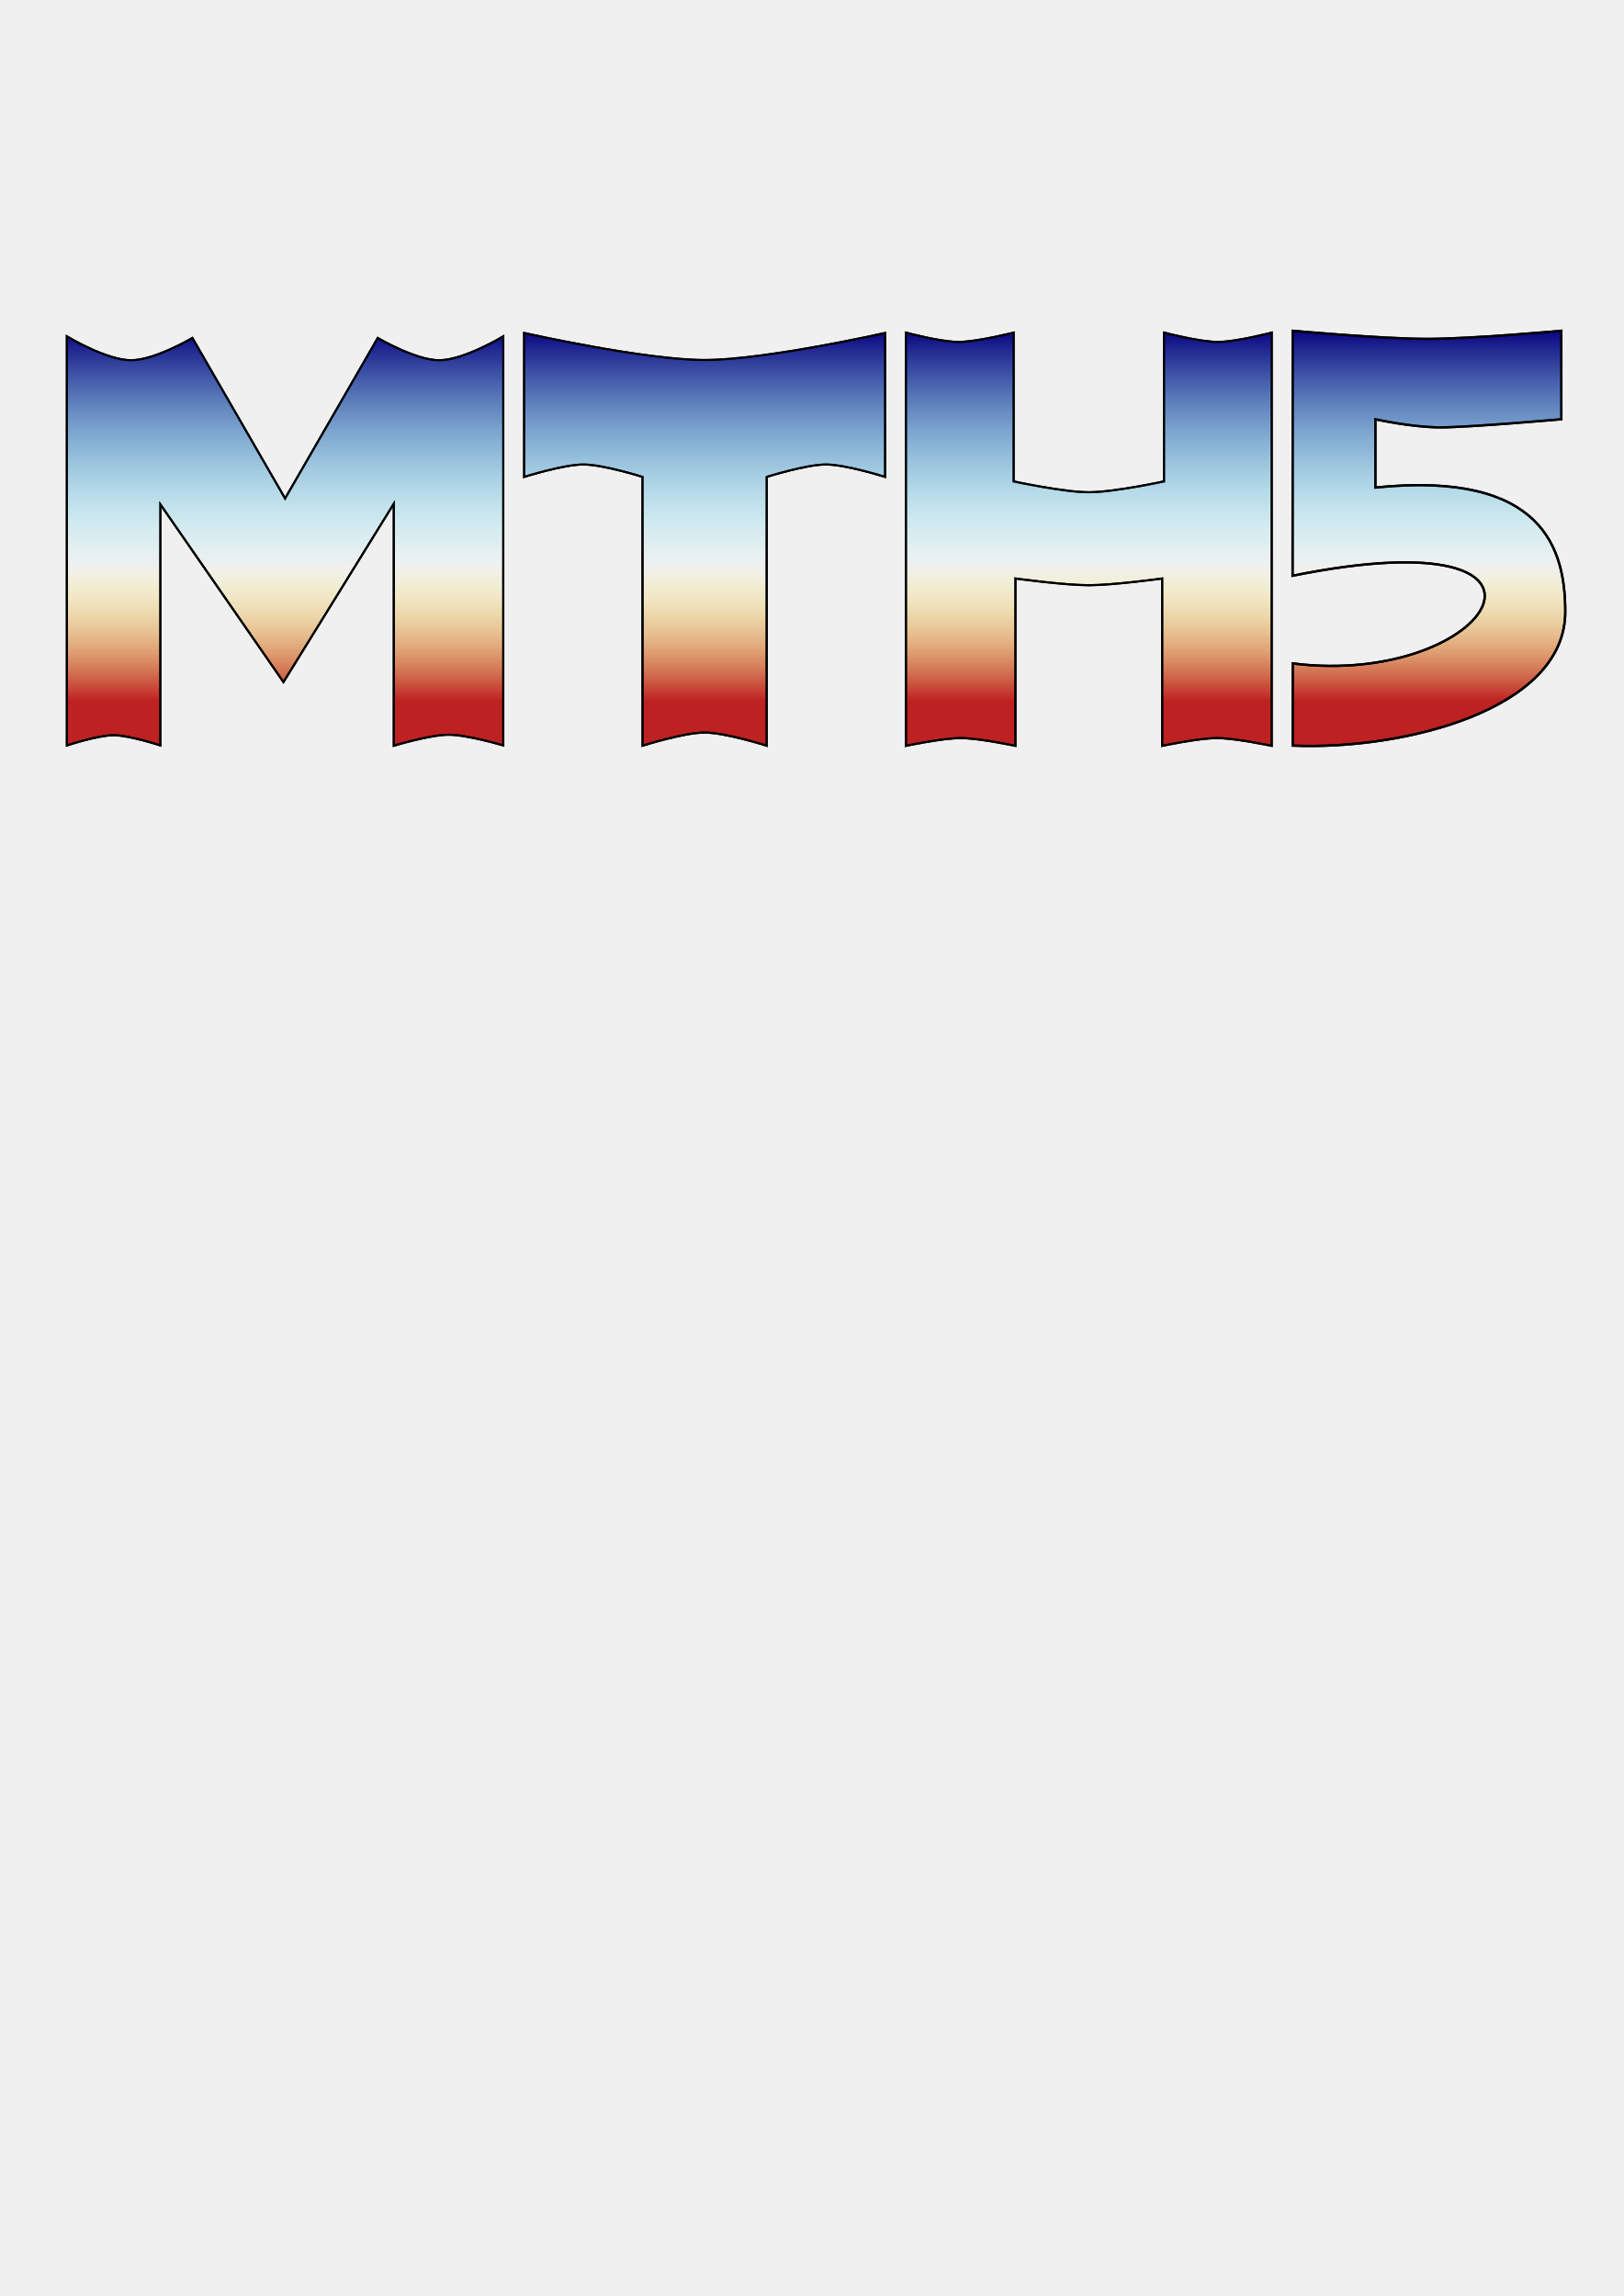
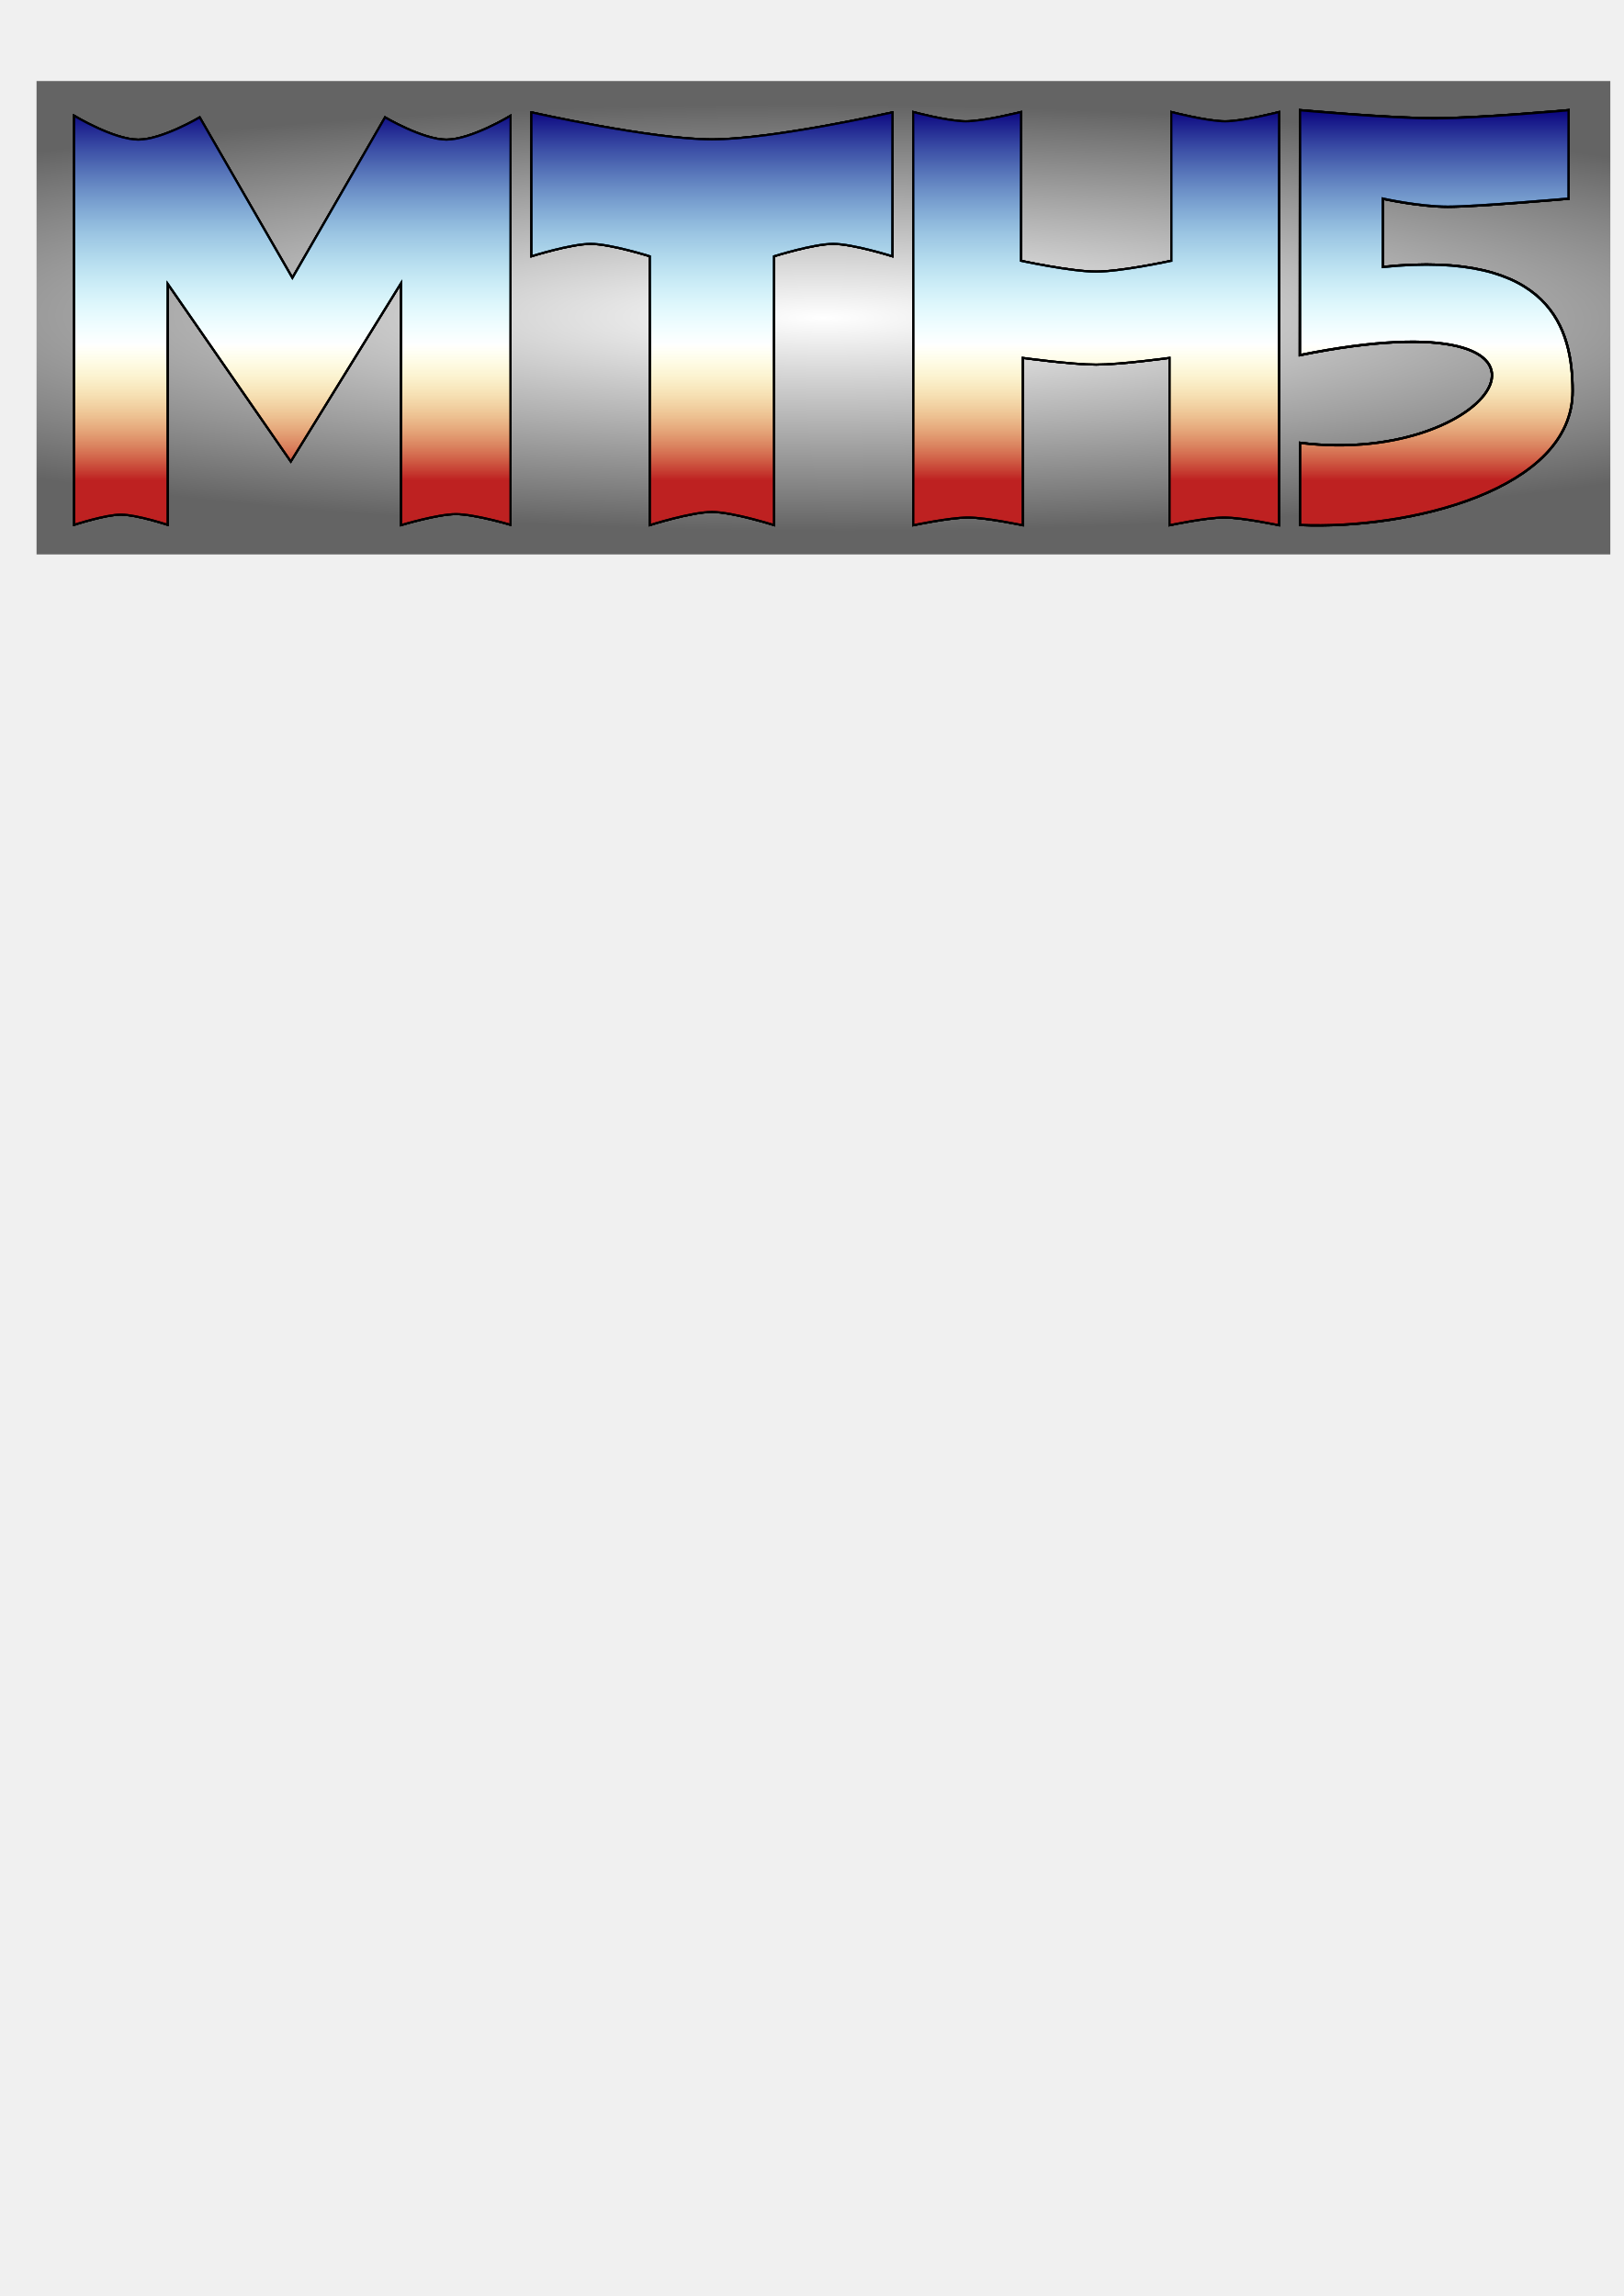
<svg xmlns="http://www.w3.org/2000/svg" xmlns:xlink="http://www.w3.org/1999/xlink" width="210mm" height="297mm" viewBox="0 0 210 297" version="1.1" id="svg8">
  <defs id="defs2">
+     <linearGradient id="linearGradient1622">
+       <stop style="stop-color:#ffffff;stop-opacity:1" offset="0" id="stop1618" />
+       <stop style="stop-color:#646464;stop-opacity:1" offset="1" id="stop1620" />
+     </linearGradient>
    <linearGradient id="linearGradient1383">
      <stop style="stop-color:#08007d;stop-opacity:1" offset="0" id="stop1379" />
      <stop style="stop-color:#49f7ff;stop-opacity:0" offset="1" id="stop1381" />
    </linearGradient>
    <linearGradient id="linearGradient1134">
      <stop id="stop1130" offset="0" style="stop-color:#08007d;stop-opacity:1" />
      <stop id="stop1132" offset="1" style="stop-color:#24d8ff;stop-opacity:0" />
    </linearGradient>
    <linearGradient id="linearGradient999">
      <stop style="stop-color:#be2121;stop-opacity:1" offset="0" id="stop995" />
      <stop style="stop-color:#ffff41;stop-opacity:0" offset="1" id="stop997" />
    </linearGradient>
    <linearGradient xlink:href="#linearGradient999" id="linearGradient1001" x1="99.697" y1="90.661" x2="99.697" y2="73.029" gradientUnits="userSpaceOnUse" />
    <linearGradient xlink:href="#linearGradient1134" id="linearGradient1120" x1="101.687" y1="42.612" x2="102.239" y2="67.936" gradientUnits="userSpaceOnUse" />
    <linearGradient xlink:href="#linearGradient1383" id="linearGradient1377" x1="104.144" y1="42.612" x2="104.144" y2="73.228" gradientUnits="userSpaceOnUse" />
    <linearGradient xlink:href="#linearGradient1383" id="linearGradient1385" gradientUnits="userSpaceOnUse" x1="104.144" y1="42.612" x2="104.144" y2="73.228" />
    <linearGradient xlink:href="#linearGradient1383" id="linearGradient1387" gradientUnits="userSpaceOnUse" x1="104.144" y1="42.612" x2="104.144" y2="73.228" />
    <linearGradient xlink:href="#linearGradient1383" id="linearGradient1389" gradientUnits="userSpaceOnUse" x1="104.144" y1="42.612" x2="104.144" y2="73.228" />
    <linearGradient xlink:href="#linearGradient1383" id="linearGradient1391" gradientUnits="userSpaceOnUse" x1="104.144" y1="42.612" x2="104.144" y2="73.228" />
+     <linearGradient xlink:href="#linearGradient999" id="linearGradient1409" gradientUnits="userSpaceOnUse" x1="99.697" y1="90.661" x2="99.697" y2="73.029" />
+     <linearGradient xlink:href="#linearGradient999" id="linearGradient1411" gradientUnits="userSpaceOnUse" x1="99.697" y1="90.661" x2="99.697" y2="73.029" />
+     <linearGradient xlink:href="#linearGradient999" id="linearGradient1413" gradientUnits="userSpaceOnUse" x1="99.697" y1="90.661" x2="99.697" y2="73.029" />
+     <linearGradient xlink:href="#linearGradient999" id="linearGradient1415" gradientUnits="userSpaceOnUse" x1="99.697" y1="90.661" x2="99.697" y2="73.029" />
+     <radialGradient xlink:href="#linearGradient1622" id="radialGradient1626" cx="106.117" cy="40.165" fx="106.117" fy="40.165" r="101.77" gradientTransform="matrix(1.551509,0.00499201,-8.7236309e-4,0.2711285,-58.10758,29.68017)" gradientUnits="userSpaceOnUse" />
  </defs>
  <g id="layer1">
+     <rect style="opacity:1;fill:url(#radialGradient1626);fill-opacity:1;stroke:none;stroke-width:0.106;stroke-linecap:round;stroke-linejoin:round;stroke-miterlimit:4;stroke-dasharray:none;stroke-dashoffset:0;stroke-opacity:1" id="rect1616" width="203.54" height="61.232" x="4.728" y="10.484" />
    <g id="g980-2" style="fill:url(#linearGradient1120);fill-opacity:1" />
-     <g id="g1403">
-       <g style="fill:url(#linearGradient1001);fill-opacity:1" id="g980">
-         <path style="fill:url(#linearGradient1001);fill-opacity:1;stroke:#000000;stroke-width:0.265px;stroke-linecap:butt;stroke-linejoin:miter;stroke-opacity:1" d="M 65.092,96.426 V 43.51 c 0,0 -5.104,3.09 -8.299,3.09 -3.055,0 -7.937,-2.881 -7.937,-2.881 L 36.87,64.48 24.883,43.719 c 0,0 -4.882,2.881 -7.937,2.881 -3.194,0 -8.299,-3.09 -8.299,-3.09 v 52.917 c 0,0 4.032,-1.323 6.048,-1.323 2.016,0 6.048,1.323 6.048,1.323 V 65.243 L 36.662,88.232 50.93,65.155 v 31.31 c 0,0 4.674,-1.416 7.081,-1.423 2.405,-0.006 7.081,1.384 7.081,1.384 z" id="path815" />
-         <path style="fill:url(#linearGradient1001);stroke:#000000;stroke-width:0.265px;stroke-linecap:butt;stroke-linejoin:miter;stroke-opacity:1;fill-opacity:1" d="M 114.47,43.074 V 61.689 c 0,0 -5.103,-1.606 -7.654,-1.606 -2.551,0 -7.654,1.606 -7.654,1.606 v 34.774 c 0,0 -5.355,-1.701 -8.032,-1.701 -2.677,0 -8.032,1.701 -8.032,1.701 V 61.689 c 0,0 -5.103,-1.606 -7.654,-1.606 -2.551,0 -7.654,1.606 -7.654,1.606 V 43.074 c 0,0 15.56,3.496 23.34,3.496 7.78,-10e-7 23.34,-3.496 23.34,-3.496 z" id="path832-6" />
-         <path style="fill:url(#linearGradient1001);stroke:#000000;stroke-width:0.265px;stroke-linecap:butt;stroke-linejoin:miter;stroke-opacity:1;fill-opacity:1" d="M 150.544,62.27 V 43.027 c 0,0 4.609,1.203 6.965,1.203 2.356,0 6.965,-1.203 6.965,-1.203 v 53.454 c 0,0 -4.722,-1.002 -7.083,-1.002 -2.361,0 -7.083,1.002 -7.083,1.002 V 74.832 c 0,0 -6.325,0.869 -9.488,0.869 -3.163,0 -9.488,-0.869 -9.488,-0.869 v 21.649 c 0,0 -4.722,-1.002 -7.083,-1.002 -2.361,0 -7.083,1.002 -7.083,1.002 V 43.027 c 0,0 4.409,1.191 6.765,1.203 2.356,0.011 7.166,-1.203 7.166,-1.203 v 19.243 c 0,0 6.482,1.403 9.723,1.403 3.241,0 9.723,-1.403 9.723,-1.403 z" id="path957-8" />
-         <path style="fill:url(#linearGradient1001);stroke:#000000;stroke-width:0.299px;stroke-linecap:butt;stroke-linejoin:miter;stroke-opacity:1;fill-opacity:1" d="m 201.933,42.791 c 0,0 -11.581,1.049 -17.371,1.049 -5.79,0 -17.371,-1.049 -17.371,-1.049 l -0.019,31.684 c 39.662,-8.005 25.909,14.555 0.019,11.347 v 10.626 c 14.095,0.615 35.298,-4.531 35.251,-17.354 -0.015,-7.932 -2.719,-18.257 -24.56,-16.027 l 0,-8.835 c 0,0 4.72,1.049 8.426,1.049 3.705,0 15.626,-1.049 15.626,-1.049 z" id="path974" />
+     <g id="g1606" transform="translate(0.3779762,-98.65179)">
+       <g style="fill:#ffffff" transform="translate(0.5669643,70.11458)" id="g1403-0">
+         <g id="g980-9" style="fill:#ffffff;fill-opacity:1">
+           <path id="path815-7" d="M 65.092,96.426 V 43.51 c 0,0 -5.104,3.09 -8.299,3.09 -3.055,0 -7.937,-2.881 -7.937,-2.881 L 36.87,64.48 24.883,43.719 c 0,0 -4.882,2.881 -7.937,2.881 -3.194,0 -8.299,-3.09 -8.299,-3.09 v 52.917 c 0,0 4.032,-1.323 6.048,-1.323 2.016,0 6.048,1.323 6.048,1.323 V 65.243 L 36.662,88.232 50.93,65.155 v 31.31 c 0,0 4.674,-1.416 7.081,-1.423 2.405,-0.006 7.081,1.384 7.081,1.384 z" style="fill:#ffffff;fill-opacity:1;stroke:#000000;stroke-width:0.265px;stroke-linecap:butt;stroke-linejoin:miter;stroke-opacity:1" />
+           <path id="path832-6-6" d="M 114.47,43.074 V 61.689 c 0,0 -5.103,-1.606 -7.654,-1.606 -2.551,0 -7.654,1.606 -7.654,1.606 v 34.774 c 0,0 -5.355,-1.701 -8.032,-1.701 -2.677,0 -8.032,1.701 -8.032,1.701 V 61.689 c 0,0 -5.103,-1.606 -7.654,-1.606 -2.551,0 -7.654,1.606 -7.654,1.606 V 43.074 c 0,0 15.56,3.496 23.34,3.496 7.78,-10e-7 23.34,-3.496 23.34,-3.496 z" style="fill:#ffffff;fill-opacity:1;stroke:#000000;stroke-width:0.265px;stroke-linecap:butt;stroke-linejoin:miter;stroke-opacity:1" />
+           <path id="path957-8-0" d="M 150.544,62.27 V 43.027 c 0,0 4.609,1.203 6.965,1.203 2.356,0 6.965,-1.203 6.965,-1.203 v 53.454 c 0,0 -4.722,-1.002 -7.083,-1.002 -2.361,0 -7.083,1.002 -7.083,1.002 V 74.832 c 0,0 -6.325,0.869 -9.488,0.869 -3.163,0 -9.488,-0.869 -9.488,-0.869 v 21.649 c 0,0 -4.722,-1.002 -7.083,-1.002 -2.361,0 -7.083,1.002 -7.083,1.002 V 43.027 c 0,0 4.409,1.191 6.765,1.203 2.356,0.011 7.166,-1.203 7.166,-1.203 v 19.243 c 0,0 6.482,1.403 9.723,1.403 3.241,0 9.723,-1.403 9.723,-1.403 z" style="fill:#ffffff;fill-opacity:1;stroke:#000000;stroke-width:0.265px;stroke-linecap:butt;stroke-linejoin:miter;stroke-opacity:1" />
+           <path id="path974-8" d="m 201.933,42.791 c 0,0 -11.581,1.049 -17.371,1.049 -5.79,0 -17.371,-1.049 -17.371,-1.049 l -0.019,31.684 c 39.662,-8.005 25.909,14.555 0.019,11.347 v 10.626 c 14.095,0.615 35.298,-4.531 35.251,-17.354 -0.015,-7.932 -2.719,-18.257 -24.56,-16.027 v -8.835 c 0,0 4.72,1.049 8.426,1.049 3.705,0 15.626,-1.049 15.626,-1.049 z" style="fill:#ffffff;fill-opacity:1;stroke:#000000;stroke-width:0.299px;stroke-linecap:butt;stroke-linejoin:miter;stroke-opacity:1" />
+         </g>
+         <g id="g980-4-7" style="fill:#ffffff;fill-opacity:1">
+           <path id="path815-8-7" d="M 65.092,96.426 V 43.51 c 0,0 -5.104,3.09 -8.299,3.09 -3.055,0 -7.937,-2.881 -7.937,-2.881 L 36.87,64.48 24.883,43.719 c 0,0 -4.882,2.881 -7.937,2.881 -3.194,0 -8.299,-3.09 -8.299,-3.09 v 52.917 c 0,0 4.032,-1.323 6.048,-1.323 2.016,0 6.048,1.323 6.048,1.323 V 65.243 L 36.662,88.232 50.93,65.155 v 31.31 c 0,0 4.674,-1.416 7.081,-1.423 2.405,-0.006 7.081,1.384 7.081,1.384 z" style="fill:#ffffff;fill-opacity:1;stroke:#000000;stroke-width:0.265px;stroke-linecap:butt;stroke-linejoin:miter;stroke-opacity:1" />
+           <path id="path832-6-9-1" d="M 114.47,43.074 V 61.689 c 0,0 -5.103,-1.606 -7.654,-1.606 -2.551,0 -7.654,1.606 -7.654,1.606 v 34.774 c 0,0 -5.355,-1.701 -8.032,-1.701 -2.677,0 -8.032,1.701 -8.032,1.701 V 61.689 c 0,0 -5.103,-1.606 -7.654,-1.606 -2.551,0 -7.654,1.606 -7.654,1.606 V 43.074 c 0,0 15.56,3.496 23.34,3.496 7.78,-10e-7 23.34,-3.496 23.34,-3.496 z" style="fill:#ffffff;fill-opacity:1;stroke:#000000;stroke-width:0.265px;stroke-linecap:butt;stroke-linejoin:miter;stroke-opacity:1" />
+           <path id="path957-8-5-4" d="M 150.544,62.27 V 43.027 c 0,0 4.609,1.203 6.965,1.203 2.356,0 6.965,-1.203 6.965,-1.203 v 53.454 c 0,0 -4.722,-1.002 -7.083,-1.002 -2.361,0 -7.083,1.002 -7.083,1.002 V 74.832 c 0,0 -6.325,0.869 -9.488,0.869 -3.163,0 -9.488,-0.869 -9.488,-0.869 v 21.649 c 0,0 -4.722,-1.002 -7.083,-1.002 -2.361,0 -7.083,1.002 -7.083,1.002 V 43.027 c 0,0 4.409,1.191 6.765,1.203 2.356,0.011 7.166,-1.203 7.166,-1.203 v 19.243 c 0,0 6.482,1.403 9.723,1.403 3.241,0 9.723,-1.403 9.723,-1.403 z" style="fill:#ffffff;fill-opacity:1;stroke:#000000;stroke-width:0.265px;stroke-linecap:butt;stroke-linejoin:miter;stroke-opacity:1" />
+           <path id="path974-6-9" d="m 201.933,42.791 c 0,0 -11.581,1.049 -17.371,1.049 -5.79,0 -17.371,-1.049 -17.371,-1.049 l -0.019,31.684 c 39.662,-8.005 25.909,14.555 0.019,11.347 v 10.626 c 14.095,0.615 35.298,-4.531 35.251,-17.354 -0.015,-7.932 -2.719,-18.257 -24.56,-16.027 v -8.835 c 0,0 4.72,1.049 8.426,1.049 3.705,0 15.626,-1.049 15.626,-1.049 z" style="fill:#ffffff;fill-opacity:1;stroke:#000000;stroke-width:0.299px;stroke-linecap:butt;stroke-linejoin:miter;stroke-opacity:1" />
+         </g>
      </g>
-       <g style="fill:url(#linearGradient1377);fill-opacity:1" id="g980-4">
-         <path style="fill:url(#linearGradient1385);fill-opacity:1;stroke:#000000;stroke-width:0.265px;stroke-linecap:butt;stroke-linejoin:miter;stroke-opacity:1" d="M 65.092,96.426 V 43.51 c 0,0 -5.104,3.09 -8.299,3.09 -3.055,0 -7.937,-2.881 -7.937,-2.881 L 36.87,64.48 24.883,43.719 c 0,0 -4.882,2.881 -7.937,2.881 -3.194,0 -8.299,-3.09 -8.299,-3.09 v 52.917 c 0,0 4.032,-1.323 6.048,-1.323 2.016,0 6.048,1.323 6.048,1.323 V 65.243 L 36.662,88.232 50.93,65.155 v 31.31 c 0,0 4.674,-1.416 7.081,-1.423 2.405,-0.006 7.081,1.384 7.081,1.384 z" id="path815-8" />
-         <path style="fill:url(#linearGradient1387);fill-opacity:1;stroke:#000000;stroke-width:0.265px;stroke-linecap:butt;stroke-linejoin:miter;stroke-opacity:1" d="M 114.47,43.074 V 61.689 c 0,0 -5.103,-1.606 -7.654,-1.606 -2.551,0 -7.654,1.606 -7.654,1.606 v 34.774 c 0,0 -5.355,-1.701 -8.032,-1.701 -2.677,0 -8.032,1.701 -8.032,1.701 V 61.689 c 0,0 -5.103,-1.606 -7.654,-1.606 -2.551,0 -7.654,1.606 -7.654,1.606 V 43.074 c 0,0 15.56,3.496 23.34,3.496 7.78,-10e-7 23.34,-3.496 23.34,-3.496 z" id="path832-6-9" />
-         <path style="fill:url(#linearGradient1389);fill-opacity:1;stroke:#000000;stroke-width:0.265px;stroke-linecap:butt;stroke-linejoin:miter;stroke-opacity:1" d="M 150.544,62.27 V 43.027 c 0,0 4.609,1.203 6.965,1.203 2.356,0 6.965,-1.203 6.965,-1.203 v 53.454 c 0,0 -4.722,-1.002 -7.083,-1.002 -2.361,0 -7.083,1.002 -7.083,1.002 V 74.832 c 0,0 -6.325,0.869 -9.488,0.869 -3.163,0 -9.488,-0.869 -9.488,-0.869 v 21.649 c 0,0 -4.722,-1.002 -7.083,-1.002 -2.361,0 -7.083,1.002 -7.083,1.002 V 43.027 c 0,0 4.409,1.191 6.765,1.203 2.356,0.011 7.166,-1.203 7.166,-1.203 v 19.243 c 0,0 6.482,1.403 9.723,1.403 3.241,0 9.723,-1.403 9.723,-1.403 z" id="path957-8-5" />
-         <path style="fill:url(#linearGradient1391);fill-opacity:1;stroke:#000000;stroke-width:0.299px;stroke-linecap:butt;stroke-linejoin:miter;stroke-opacity:1" d="m 201.933,42.791 c 0,0 -11.581,1.049 -17.371,1.049 -5.79,0 -17.371,-1.049 -17.371,-1.049 l -0.019,31.684 c 39.662,-8.005 25.909,14.555 0.019,11.347 v 10.626 c 14.095,0.615 35.298,-4.531 35.251,-17.354 -0.015,-7.932 -2.719,-18.257 -24.56,-16.027 v -8.835 c 0,0 4.72,1.049 8.426,1.049 3.705,0 15.626,-1.049 15.626,-1.049 z" id="path974-6" />
+       <g transform="translate(0.5669643,70.11458)" id="g1403">
+         <g id="g980" style="fill:url(#linearGradient1001);fill-opacity:1">
+           <path id="path815" d="M 65.092,96.426 V 43.51 c 0,0 -5.104,3.09 -8.299,3.09 -3.055,0 -7.937,-2.881 -7.937,-2.881 L 36.87,64.48 24.883,43.719 c 0,0 -4.882,2.881 -7.937,2.881 -3.194,0 -8.299,-3.09 -8.299,-3.09 v 52.917 c 0,0 4.032,-1.323 6.048,-1.323 2.016,0 6.048,1.323 6.048,1.323 V 65.243 L 36.662,88.232 50.93,65.155 v 31.31 c 0,0 4.674,-1.416 7.081,-1.423 2.405,-0.006 7.081,1.384 7.081,1.384 z" style="fill:url(#linearGradient1409);fill-opacity:1;stroke:#000000;stroke-width:0.265px;stroke-linecap:butt;stroke-linejoin:miter;stroke-opacity:1" />
+           <path id="path832-6" d="M 114.47,43.074 V 61.689 c 0,0 -5.103,-1.606 -7.654,-1.606 -2.551,0 -7.654,1.606 -7.654,1.606 v 34.774 c 0,0 -5.355,-1.701 -8.032,-1.701 -2.677,0 -8.032,1.701 -8.032,1.701 V 61.689 c 0,0 -5.103,-1.606 -7.654,-1.606 -2.551,0 -7.654,1.606 -7.654,1.606 V 43.074 c 0,0 15.56,3.496 23.34,3.496 7.78,-10e-7 23.34,-3.496 23.34,-3.496 z" style="fill:url(#linearGradient1411);fill-opacity:1;stroke:#000000;stroke-width:0.265px;stroke-linecap:butt;stroke-linejoin:miter;stroke-opacity:1" />
+           <path id="path957-8" d="M 150.544,62.27 V 43.027 c 0,0 4.609,1.203 6.965,1.203 2.356,0 6.965,-1.203 6.965,-1.203 v 53.454 c 0,0 -4.722,-1.002 -7.083,-1.002 -2.361,0 -7.083,1.002 -7.083,1.002 V 74.832 c 0,0 -6.325,0.869 -9.488,0.869 -3.163,0 -9.488,-0.869 -9.488,-0.869 v 21.649 c 0,0 -4.722,-1.002 -7.083,-1.002 -2.361,0 -7.083,1.002 -7.083,1.002 V 43.027 c 0,0 4.409,1.191 6.765,1.203 2.356,0.011 7.166,-1.203 7.166,-1.203 v 19.243 c 0,0 6.482,1.403 9.723,1.403 3.241,0 9.723,-1.403 9.723,-1.403 z" style="fill:url(#linearGradient1413);fill-opacity:1;stroke:#000000;stroke-width:0.265px;stroke-linecap:butt;stroke-linejoin:miter;stroke-opacity:1" />
+           <path id="path974" d="m 201.933,42.791 c 0,0 -11.581,1.049 -17.371,1.049 -5.79,0 -17.371,-1.049 -17.371,-1.049 l -0.019,31.684 c 39.662,-8.005 25.909,14.555 0.019,11.347 v 10.626 c 14.095,0.615 35.298,-4.531 35.251,-17.354 -0.015,-7.932 -2.719,-18.257 -24.56,-16.027 v -8.835 c 0,0 4.72,1.049 8.426,1.049 3.705,0 15.626,-1.049 15.626,-1.049 z" style="fill:url(#linearGradient1415);fill-opacity:1;stroke:#000000;stroke-width:0.299px;stroke-linecap:butt;stroke-linejoin:miter;stroke-opacity:1" />
+         </g>
+         <g id="g980-4" style="fill:url(#linearGradient1377);fill-opacity:1">
+           <path id="path815-8" d="M 65.092,96.426 V 43.51 c 0,0 -5.104,3.09 -8.299,3.09 -3.055,0 -7.937,-2.881 -7.937,-2.881 L 36.87,64.48 24.883,43.719 c 0,0 -4.882,2.881 -7.937,2.881 -3.194,0 -8.299,-3.09 -8.299,-3.09 v 52.917 c 0,0 4.032,-1.323 6.048,-1.323 2.016,0 6.048,1.323 6.048,1.323 V 65.243 L 36.662,88.232 50.93,65.155 v 31.31 c 0,0 4.674,-1.416 7.081,-1.423 2.405,-0.006 7.081,1.384 7.081,1.384 z" style="fill:url(#linearGradient1385);fill-opacity:1;stroke:#000000;stroke-width:0.265px;stroke-linecap:butt;stroke-linejoin:miter;stroke-opacity:1" />
+           <path id="path832-6-9" d="M 114.47,43.074 V 61.689 c 0,0 -5.103,-1.606 -7.654,-1.606 -2.551,0 -7.654,1.606 -7.654,1.606 v 34.774 c 0,0 -5.355,-1.701 -8.032,-1.701 -2.677,0 -8.032,1.701 -8.032,1.701 V 61.689 c 0,0 -5.103,-1.606 -7.654,-1.606 -2.551,0 -7.654,1.606 -7.654,1.606 V 43.074 c 0,0 15.56,3.496 23.34,3.496 7.78,-10e-7 23.34,-3.496 23.34,-3.496 z" style="fill:url(#linearGradient1387);fill-opacity:1;stroke:#000000;stroke-width:0.265px;stroke-linecap:butt;stroke-linejoin:miter;stroke-opacity:1" />
+           <path id="path957-8-5" d="M 150.544,62.27 V 43.027 c 0,0 4.609,1.203 6.965,1.203 2.356,0 6.965,-1.203 6.965,-1.203 v 53.454 c 0,0 -4.722,-1.002 -7.083,-1.002 -2.361,0 -7.083,1.002 -7.083,1.002 V 74.832 c 0,0 -6.325,0.869 -9.488,0.869 -3.163,0 -9.488,-0.869 -9.488,-0.869 v 21.649 c 0,0 -4.722,-1.002 -7.083,-1.002 -2.361,0 -7.083,1.002 -7.083,1.002 V 43.027 c 0,0 4.409,1.191 6.765,1.203 2.356,0.011 7.166,-1.203 7.166,-1.203 v 19.243 c 0,0 6.482,1.403 9.723,1.403 3.241,0 9.723,-1.403 9.723,-1.403 z" style="fill:url(#linearGradient1389);fill-opacity:1;stroke:#000000;stroke-width:0.265px;stroke-linecap:butt;stroke-linejoin:miter;stroke-opacity:1" />
+           <path id="path974-6" d="m 201.933,42.791 c 0,0 -11.581,1.049 -17.371,1.049 -5.79,0 -17.371,-1.049 -17.371,-1.049 l -0.019,31.684 c 39.662,-8.005 25.909,14.555 0.019,11.347 v 10.626 c 14.095,0.615 35.298,-4.531 35.251,-17.354 -0.015,-7.932 -2.719,-18.257 -24.56,-16.027 v -8.835 c 0,0 4.72,1.049 8.426,1.049 3.705,0 15.626,-1.049 15.626,-1.049 z" style="fill:url(#linearGradient1391);fill-opacity:1;stroke:#000000;stroke-width:0.299px;stroke-linecap:butt;stroke-linejoin:miter;stroke-opacity:1" />
+         </g>
      </g>
    </g>
  </g>
</svg>
